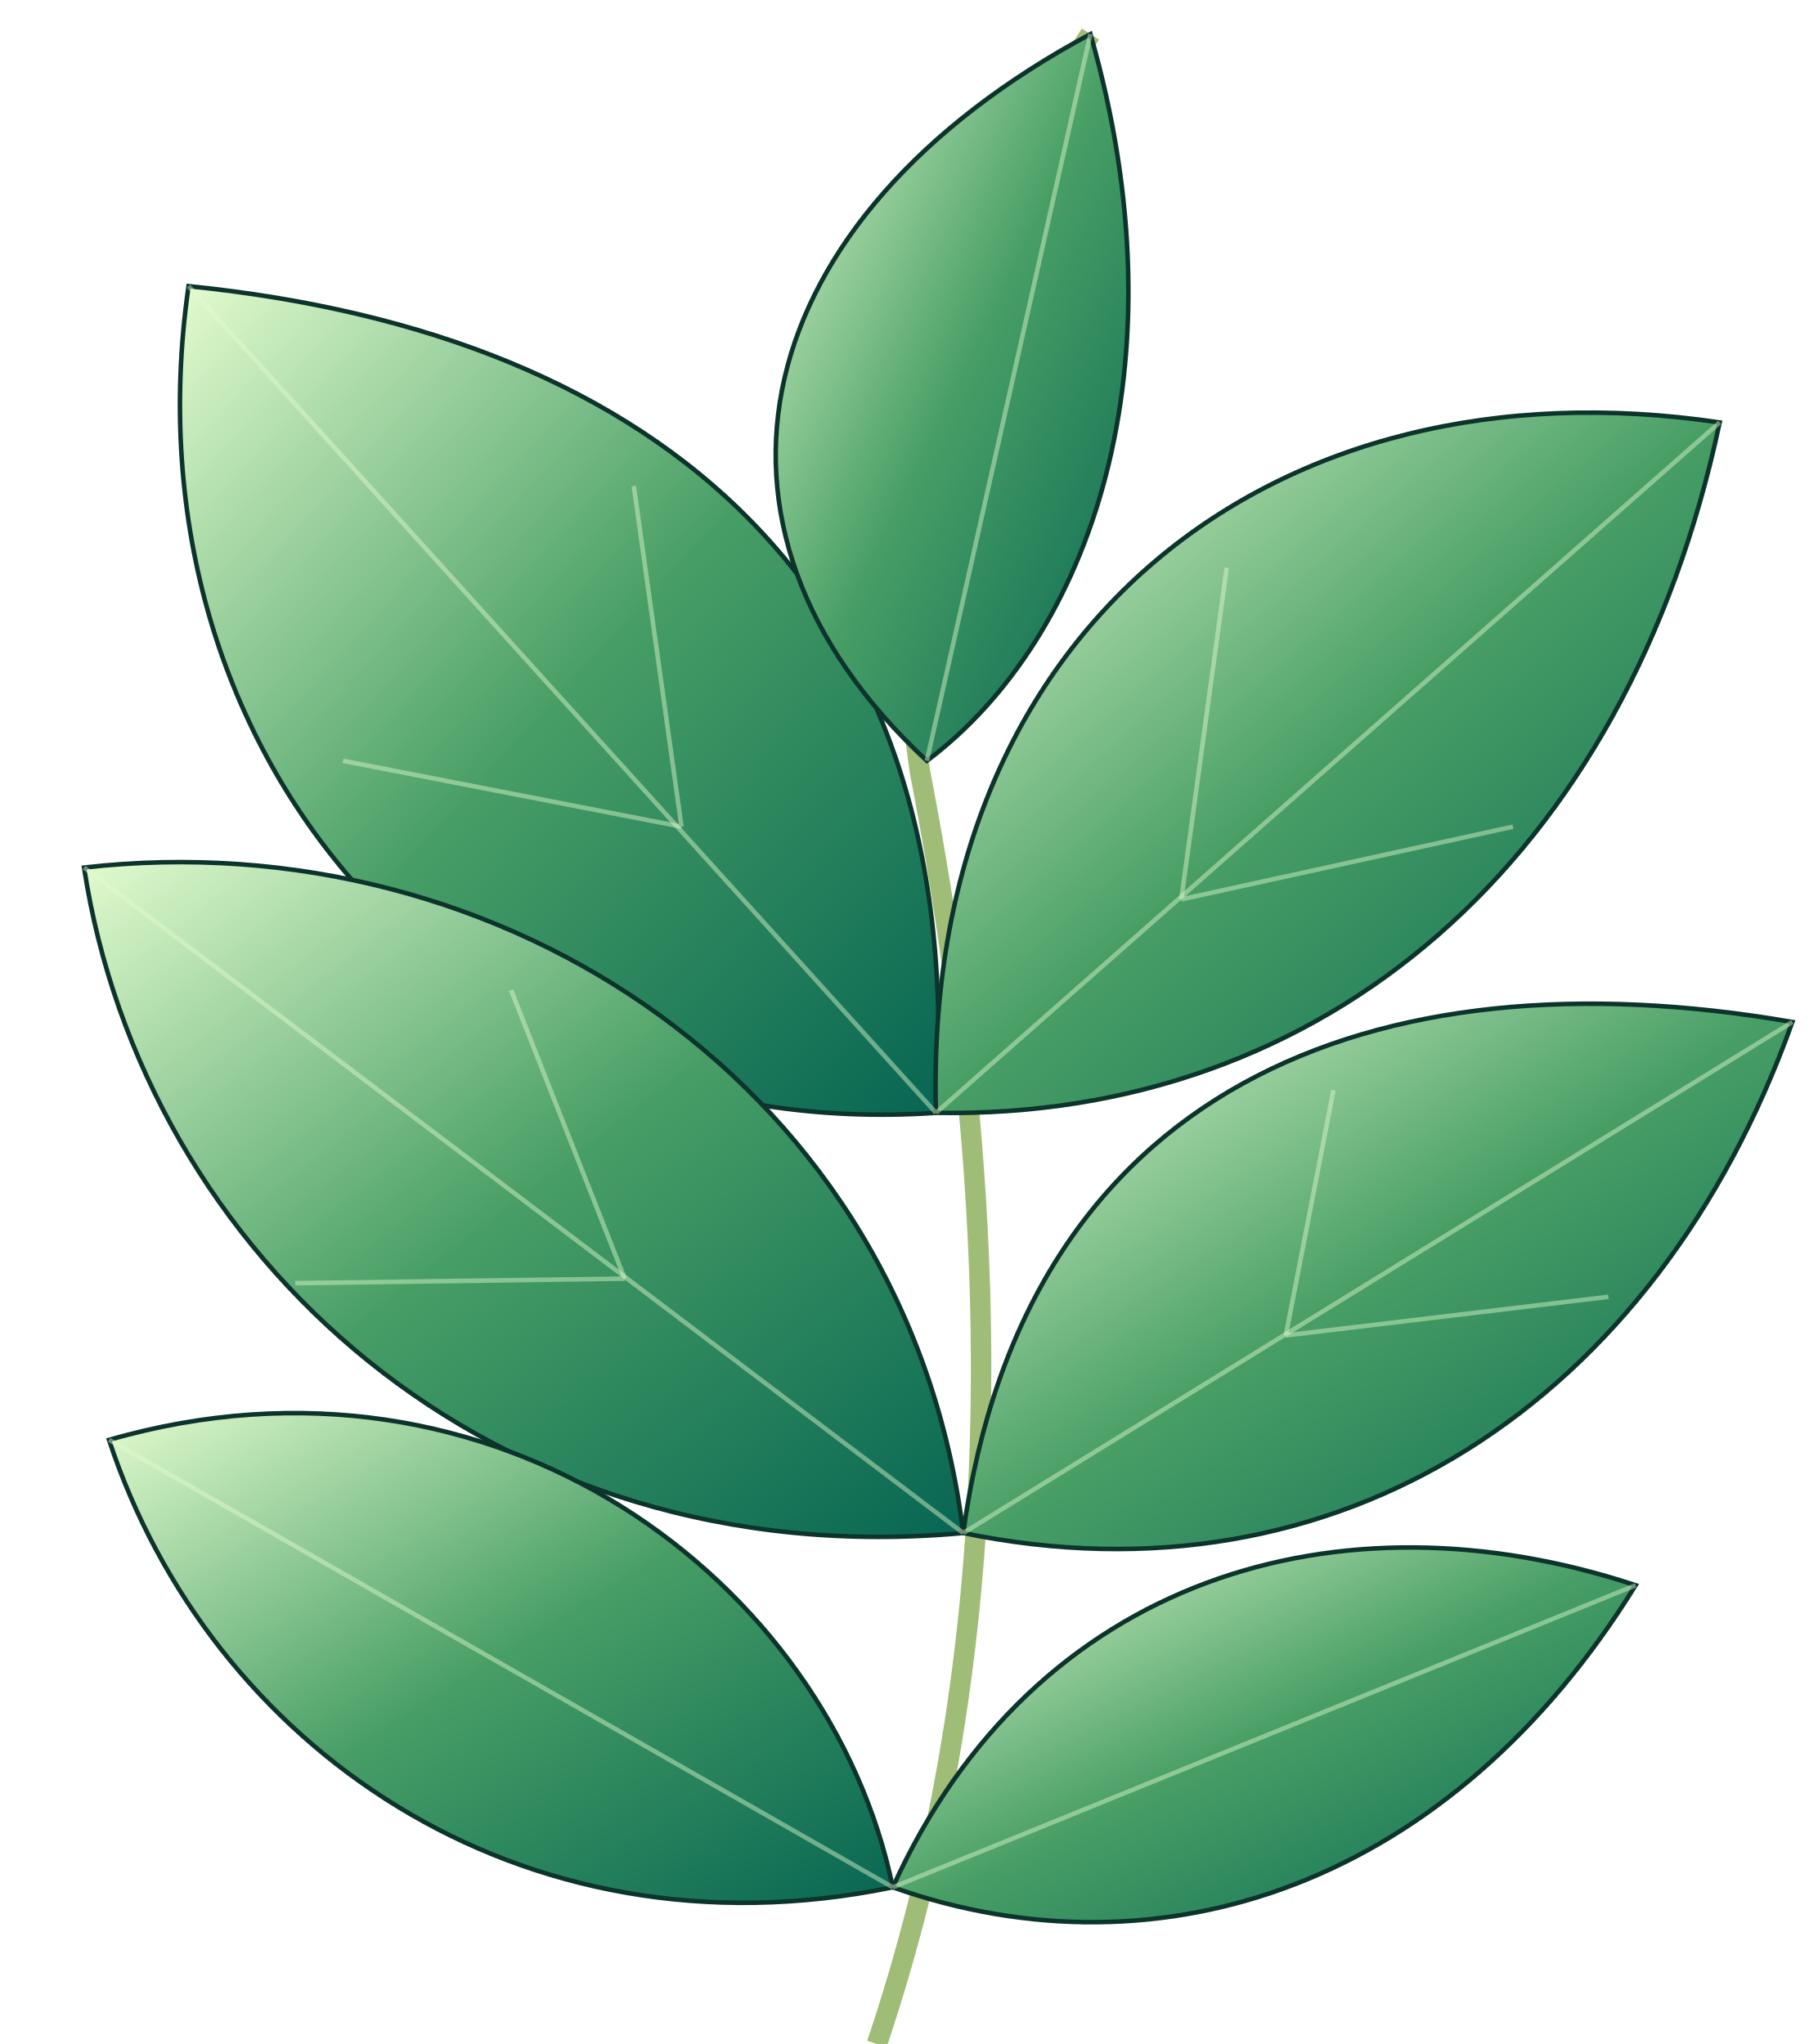
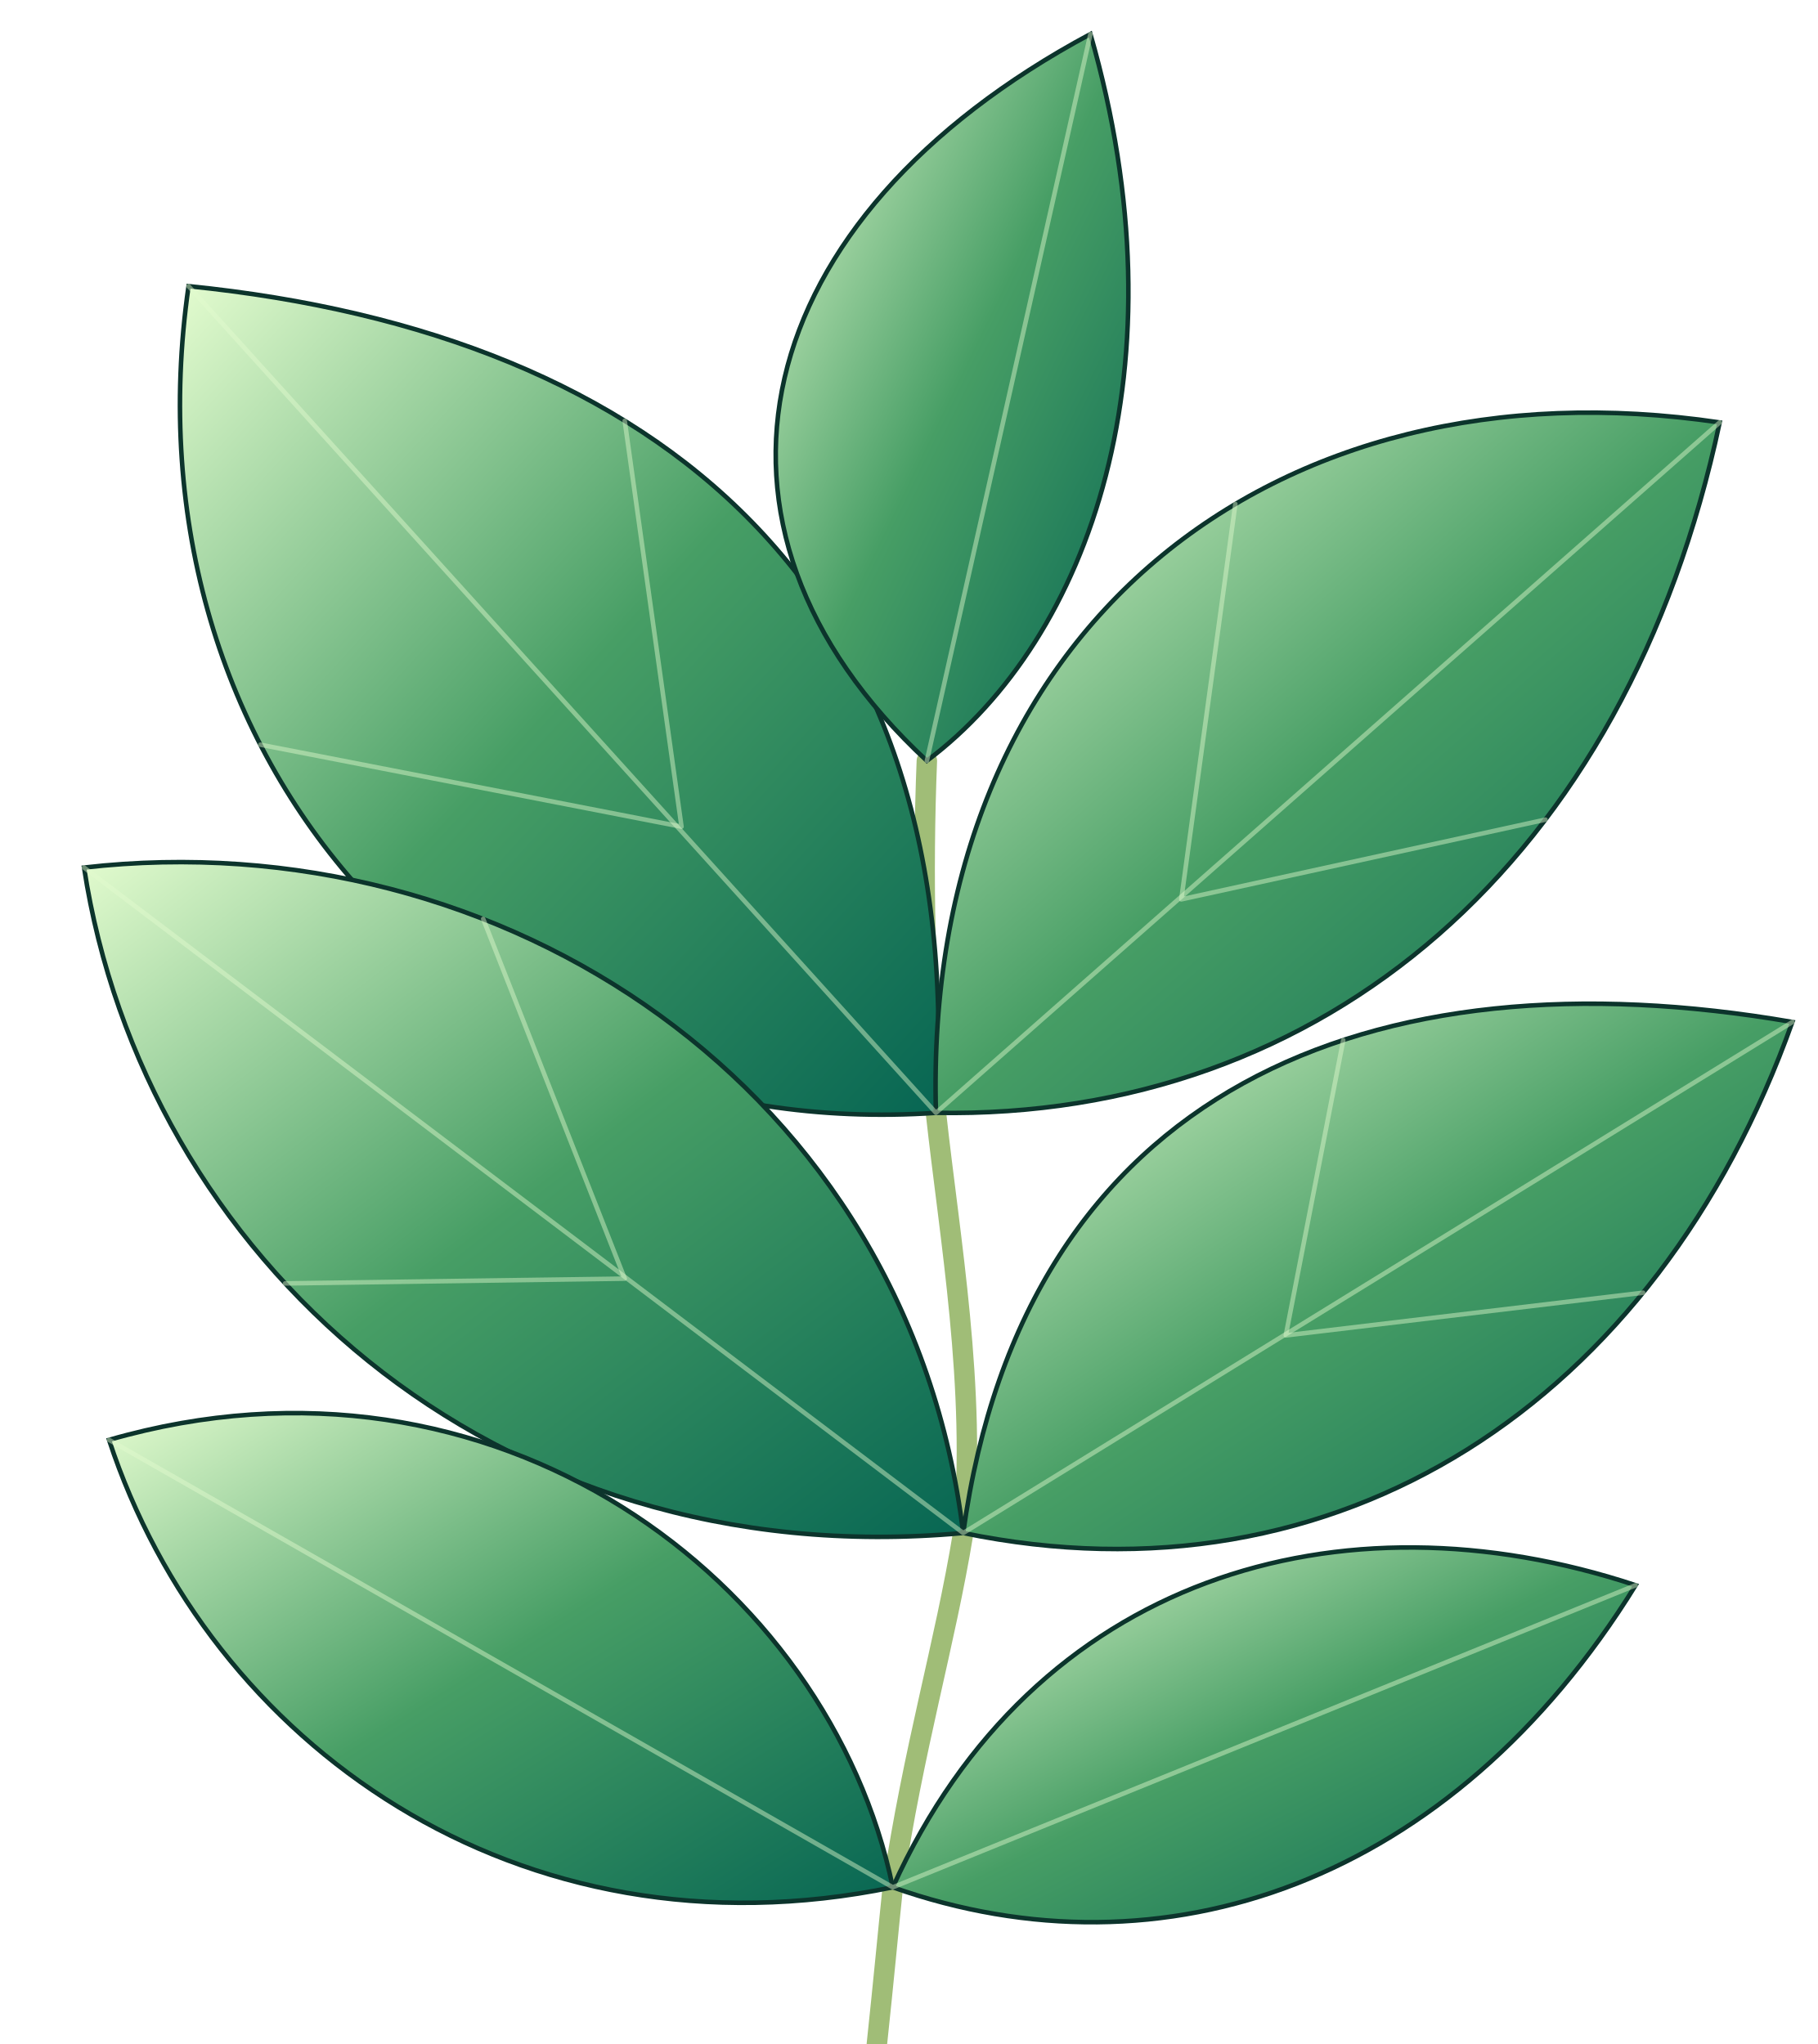
<svg xmlns="http://www.w3.org/2000/svg" viewBox="0 0 800 900" fill="none">
  <defs>
    <linearGradient id="leaf" x1="0" y1="0" x2="1" y2="1">
      <stop stop-color="#e2fbce" />
      <stop offset=".5" stop-color="#479e65" />
      <stop offset="1" stop-color="#076653" />
    </linearGradient>
    <linearGradient id="shade">
      <stop stop-color="#076653" />
      <stop offset="1" stop-color="#0c342c" />
    </linearGradient>
  </defs>
-   <path d="M386 900Q467 660 405 340Q380 170 480 15" stroke="#a0bd77" stroke-width="9" />
+   <path d="M386 900 C389 872 391 850 393 831 C402 770 416 724 424 675 C430 612 418 545 412 490 C407 437 406 385 408 335" stroke="#a0bd77" stroke-width="9" stroke-linecap="round" />
  <g fill="url(#leaf)" stroke="#0c342c" stroke-width="2">
    <path d="M412 490C205 504 53 335 83 126C291 147 427 261 412 490Z" />
    <path d="M412 490C406 276 561 157 757 186C716 379 583 493 412 490Z" />
    <path d="M424 675C216 694 63 552 37 382C221 361 400 479 424 675Z" />
    <path d="M424 675C451 479 604 418 789 450C729 618 589 709 424 675Z" />
    <path d="M408 335C296 231 329 96 480 15C522 161 480 281 408 335Z" />
    <path d="M393 831C228 865 92 768 48 634C218 585 365 696 393 831Z" />
    <path d="M393 831C455 694 590 655 720 698C639 829 512 873 393 831Z" />
  </g>
-   <g stroke="#e2fbce" stroke-opacity=".45" stroke-width="2">
+   <g stroke="#e2fbce" stroke-opacity=".45" stroke-width="2" stroke-linecap="round">
    <path d="M412 490L83 126M412 490L757 186M424 675L37 382M424 675L789 450M408 335L480 15M393 831L48 634M393 831L720 698" />
-     <path d="M300 364L151 335M300 364L279 214M520 396L540 250M520 396L666 364M275 563L130 565M275 563L225 436M566 588L587 480M566 588L708 571" />
+     <path d="M300 364L114.6 327.9M300 364L275 185.3M520 396L543.8 221.9M520 396L680.3 360.9M275 563L125.5 565.1M275 563L212.7 404.6M566 588L591.3 458M566 588L723.3 569.2" />
  </g>
</svg>
